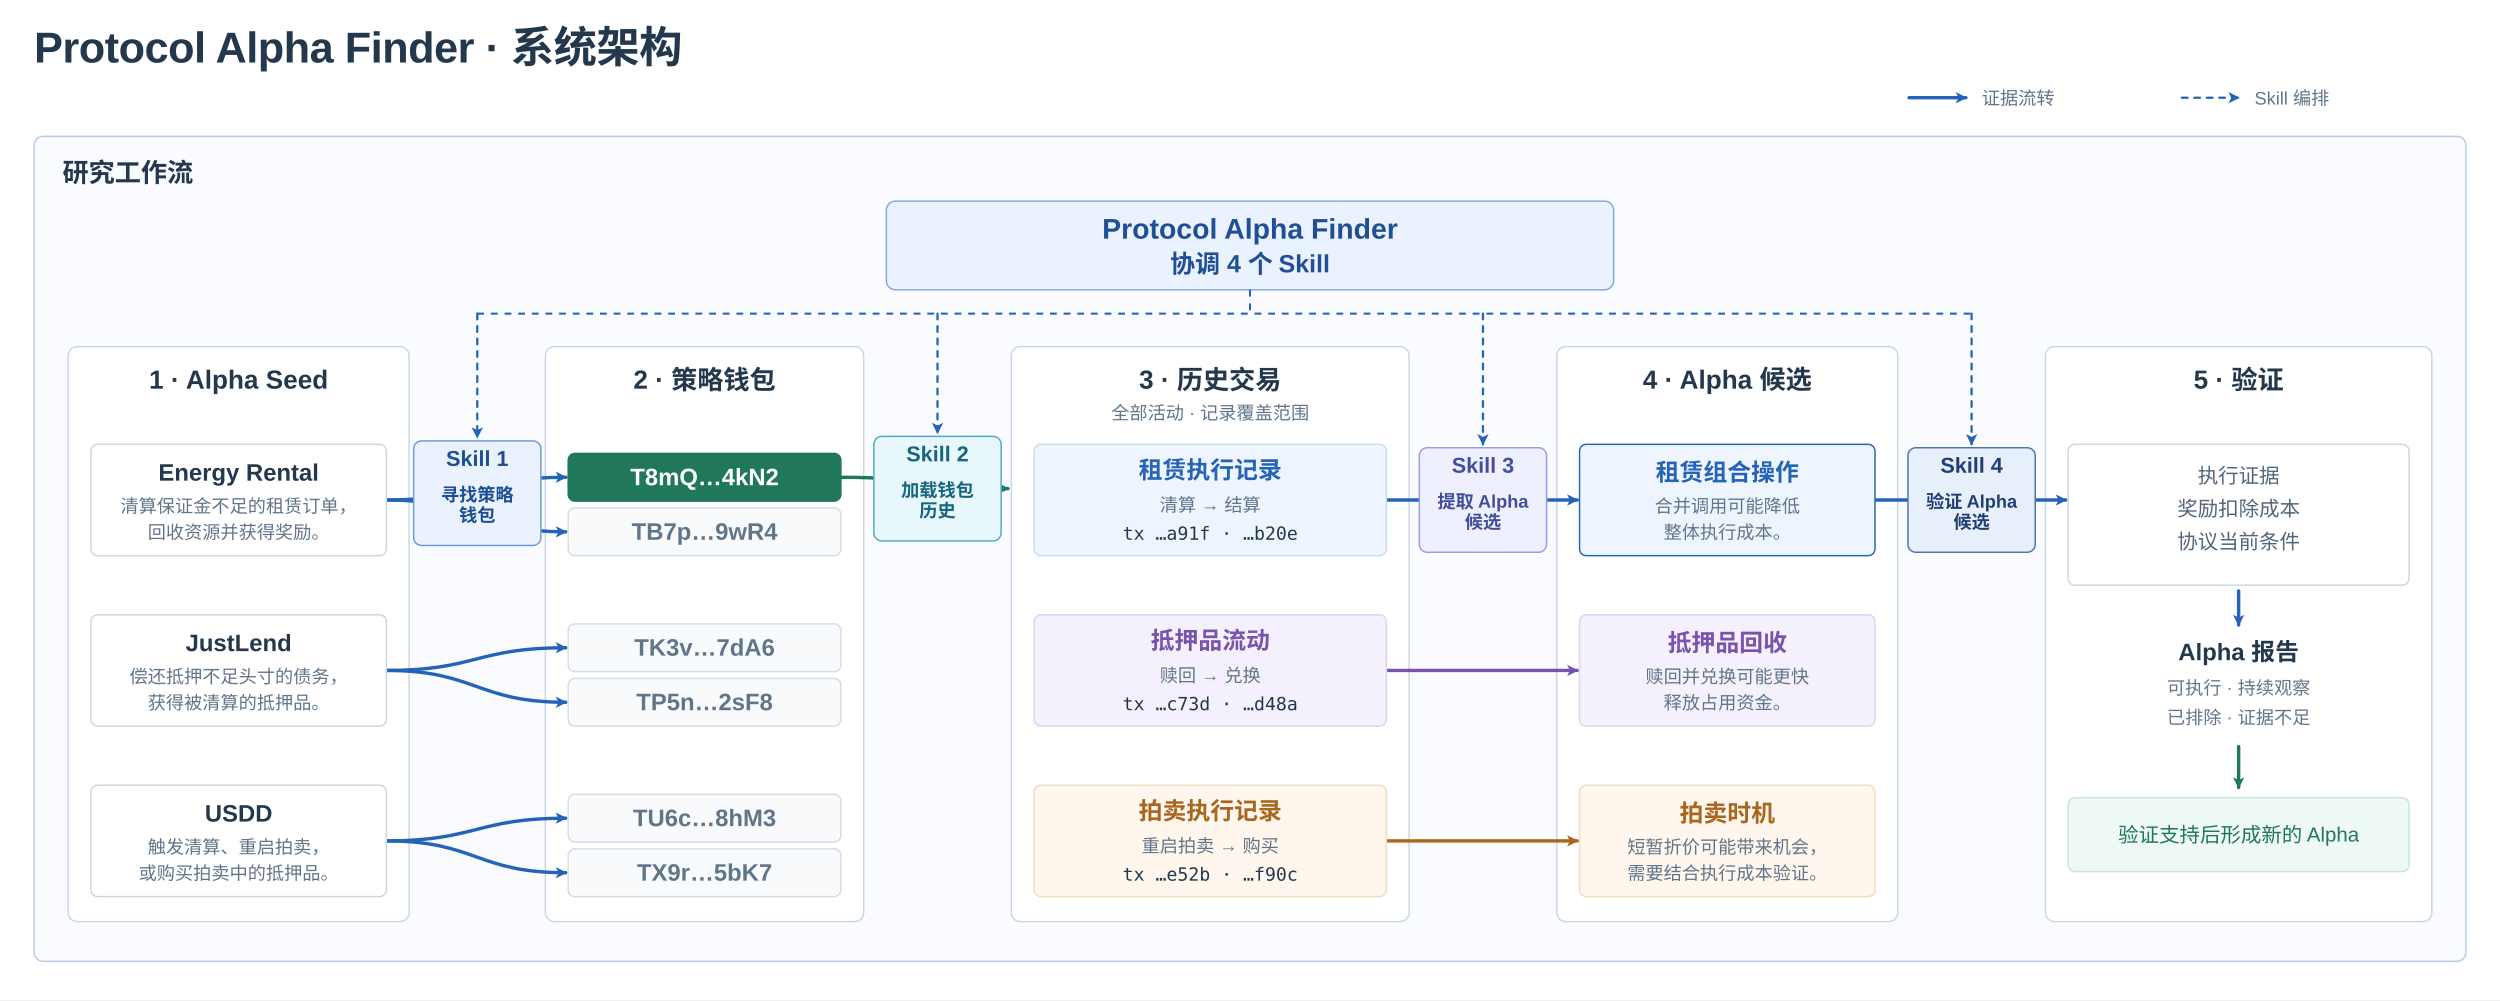
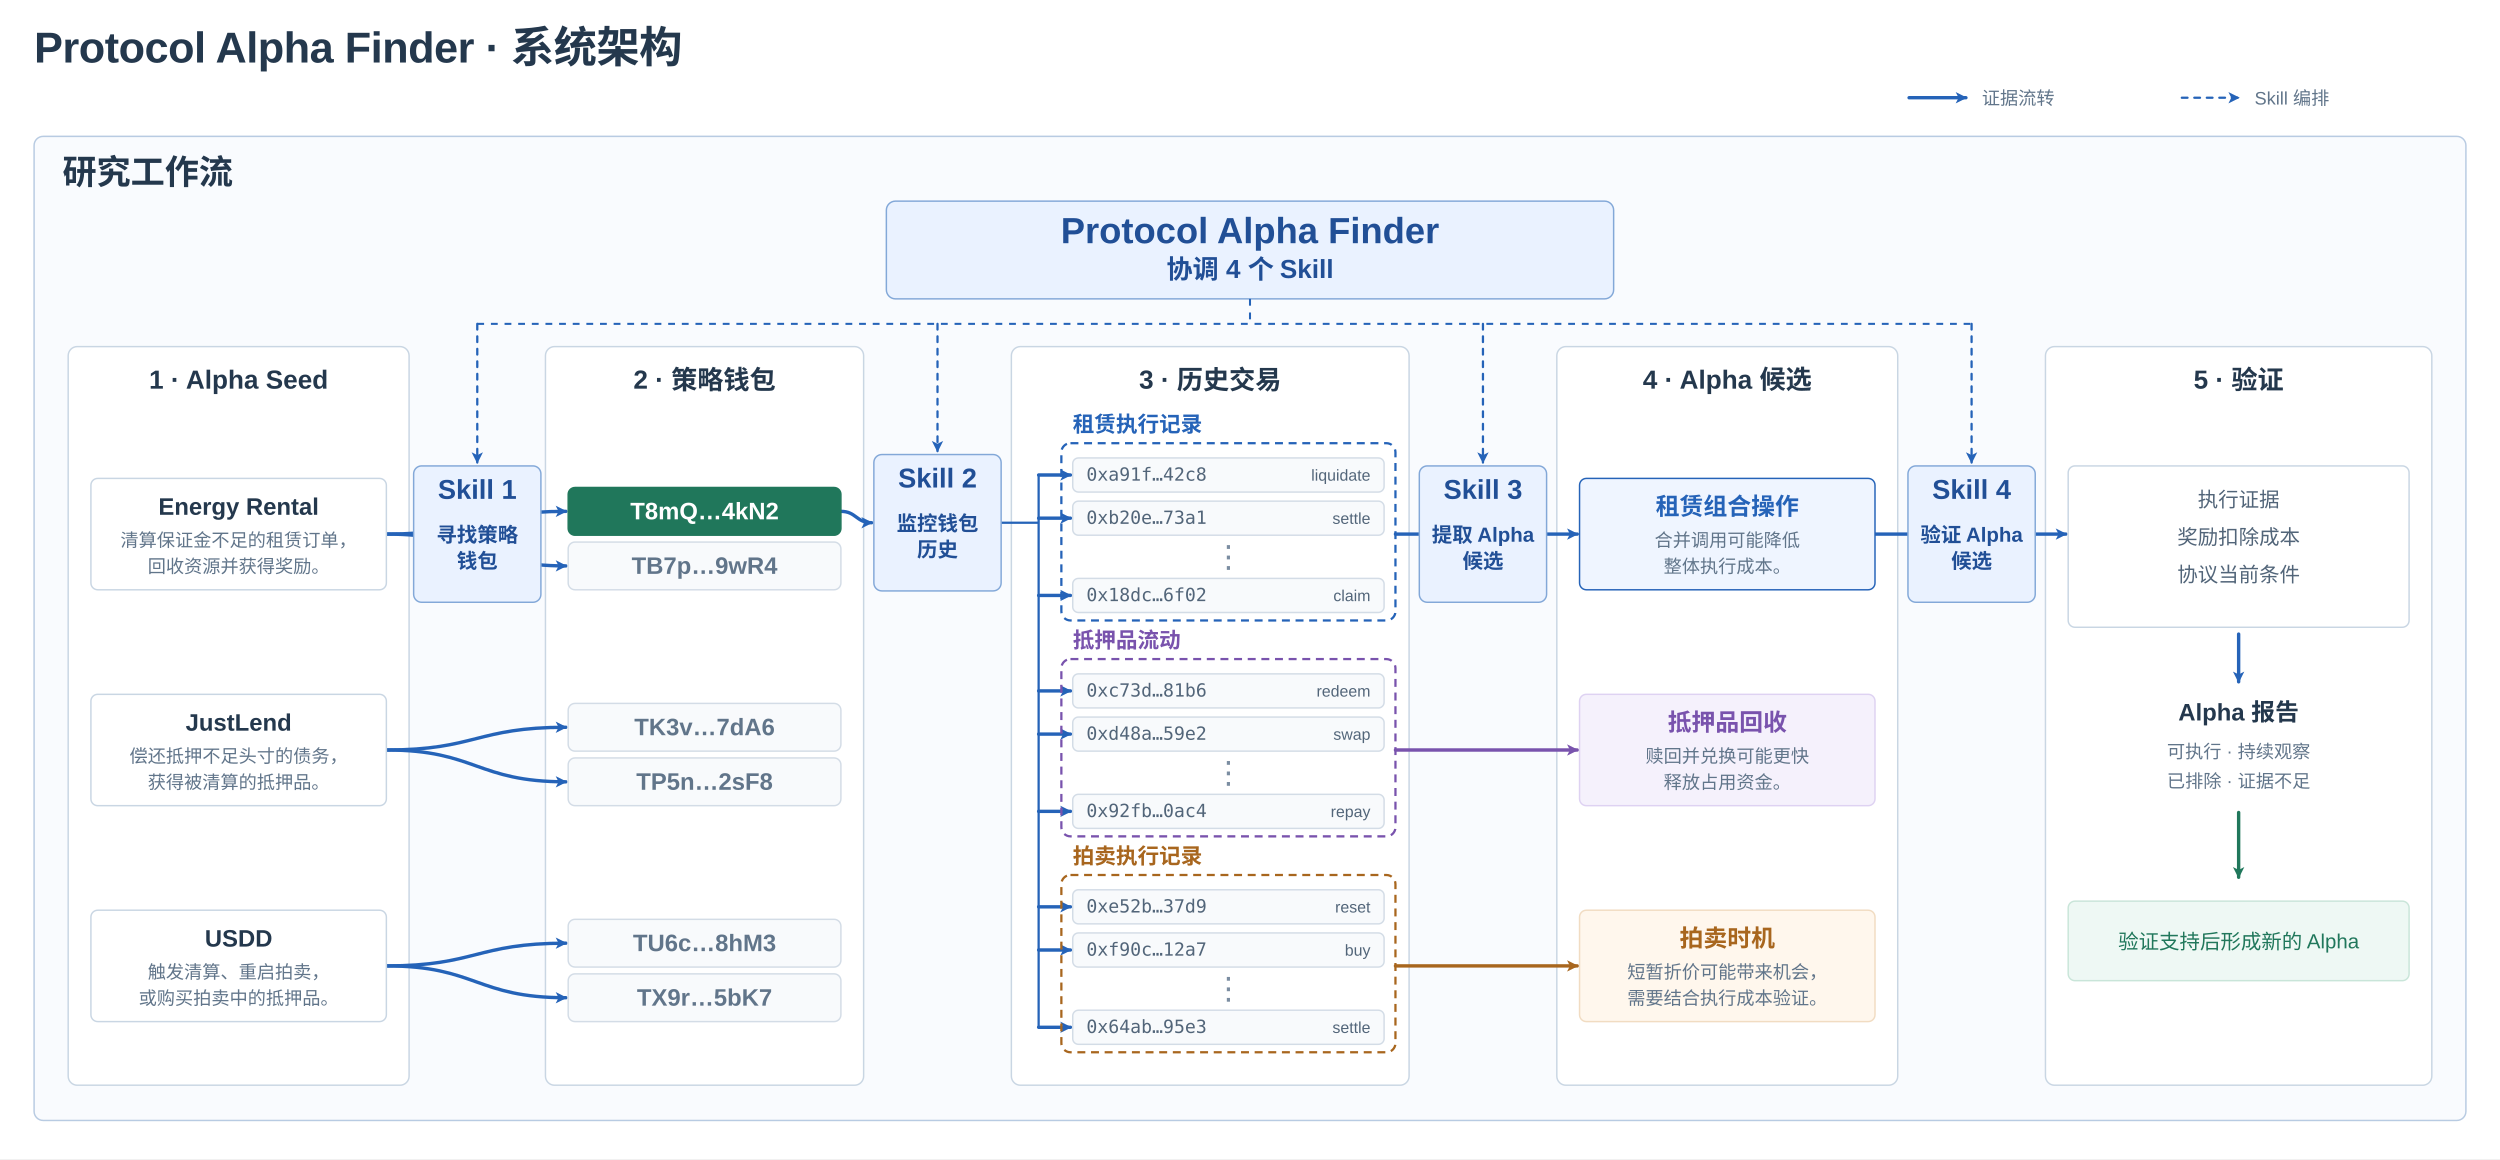
- <svg xmlns="http://www.w3.org/2000/svg" width="2200" height="880" viewBox="0 0 2200 880" role="img" aria-labelledby="title desc" xml:lang="zh-CN">
+ <svg xmlns="http://www.w3.org/2000/svg" width="2200" height="1020" viewBox="0 0 2200 1020" role="img" aria-labelledby="title desc" xml:lang="zh-CN">
  <defs>
    <marker id="a0" viewBox="0 0 10 10" refX="9" refY="5" markerWidth="10" markerHeight="10" markerUnits="userSpaceOnUse" orient="auto">
      <path d="M 0 0 L 10 5 L 0 10 L 2.5 5 Z" fill="#2563b8" />
    </marker>
    <marker id="a1" viewBox="0 0 10 10" refX="9" refY="5" markerWidth="10" markerHeight="10" markerUnits="userSpaceOnUse" orient="auto">
      <path d="M 0 0 L 10 5 L 0 10 L 2.5 5 Z" fill="#7953ad" />
    </marker>
    <marker id="a2" viewBox="0 0 10 10" refX="9" refY="5" markerWidth="10" markerHeight="10" markerUnits="userSpaceOnUse" orient="auto">
      <path d="M 0 0 L 10 5 L 0 10 L 2.5 5 Z" fill="#a8661e" />
    </marker>
    <marker id="a3" viewBox="0 0 10 10" refX="9" refY="5" markerWidth="10" markerHeight="10" markerUnits="userSpaceOnUse" orient="auto">
      <path d="M 0 0 L 10 5 L 0 10 L 2.5 5 Z" fill="#20775b" />
    </marker>
  </defs>
  <style>
text { font-family: Arial, 'PingFang SC', 'Microsoft YaHei', sans-serif; fill:#24384d; }
.title { font-size:38px; font-weight:700; letter-spacing:-.4px; }
.heading { font-size:23px; font-weight:650; }
.node { font-size:21px; font-weight:600; }
.body { font-size:18px; fill:#526579; }
.small { font-size:16px; fill:#61758a; }
.code { font-family:'SFMono-Regular',Consolas,monospace; font-size:16px; }
.label { font-size:14px; font-weight:650; letter-spacing:1px; fill:#61758a; }
</style>
-   <rect x="0" y="0" width="2200" height="880" rx="0" fill="#ffffff" stroke="none" stroke-width="1.3" />
+   <rect x="0" y="0" width="2200" height="1020" rx="0" fill="#ffffff" stroke="none" stroke-width="1.3" />
  <style>
- .skill-title { font-size:19px; font-weight:700; }
- .skill-phrase { font-size:16px; font-weight:700; }
- .coordinator-title { font-size:25px; font-weight:700; }
- .coordinator-description { font-size:22px; font-weight:700; }
+ .workflow-title { font-size:30px; font-weight:700; }
+ .skill-title { font-size:24px; font-weight:700; }
+ .skill-phrase { font-size:18px; font-weight:700; }
+ .coordinator-title { font-size:32px; font-weight:700; }
+ .coordinator-description { font-size:23px; font-weight:700; }
+ .transaction-id { font-family:'SFMono-Regular',Consolas,monospace; font-size:16px; fill:#526579; }
+ .transaction-action { font-size:14px; fill:#526579; }
+ .transaction-ellipsis { font-size:27px; fill:#7b8da1; }
+ .group-label { font-size:19px; font-weight:700; }
</style>
  <text x="30" y="55" class="title" text-anchor="start">Protocol Alpha Finder · 系统架构</text>
  <path data-kind="legend-evidence" d="M 1680 86 C 1705.0 86 1705.0 86 1730 86" stroke="#2563b8" stroke-width="3" fill="none" stroke-linecap="round" marker-end="url(#a0)" />
  <text x="1744" y="92" class="small" text-anchor="start">证据流转</text>
  <path data-kind="legend-control" d="M 1920 86 C 1945.0 86 1945.0 86 1970 86" stroke="#2563b8" stroke-width="2" fill="none" stroke-linecap="round" marker-end="url(#a0)" stroke-dasharray="5 6" />
  <text x="1984" y="92" class="small" text-anchor="start">Skill 编排</text>
-   <rect x="30" y="120" width="2140" height="726" rx="8" fill="#f9fbfe" stroke="#b8cbe2" stroke-width="1.3" />
-   <text x="55" y="160" class="heading" text-anchor="start">研究工作流</text>
-   <rect x="780" y="177" width="640" height="78" rx="8" fill="#eaf2ff" stroke="#83a8d8" stroke-width="1.3" />
-   <text x="1100" y="210" class="coordinator-title" text-anchor="middle" style="fill:#214f96">Protocol Alpha Finder</text>
-   <text x="1100" y="240" class="coordinator-description" text-anchor="middle" style="fill:#214f96">协调 4 个 Skill</text>
-   <path data-kind="coordination-bus" d="M 1100 255 V 276 M 420 276 H 1735" stroke="#2563b8" stroke-width="1.8" stroke-dasharray="6 6" fill="none" />
-   <path data-kind="skill-coordination" d="M 420 276 C 420 330.5 420 330.5 420 385" stroke="#2563b8" stroke-width="2" fill="none" stroke-linecap="round" marker-end="url(#a0)" stroke-dasharray="5 6" />
-   <path data-kind="skill-coordination" d="M 825 276 C 825 328.5 825 328.5 825 381" stroke="#2563b8" stroke-width="2" fill="none" stroke-linecap="round" marker-end="url(#a0)" stroke-dasharray="5 6" />
-   <path data-kind="skill-coordination" d="M 1305 276 C 1305 333.5 1305 333.5 1305 391" stroke="#2563b8" stroke-width="2" fill="none" stroke-linecap="round" marker-end="url(#a0)" stroke-dasharray="5 6" />
-   <path data-kind="skill-coordination" d="M 1735 276 C 1735 333.5 1735 333.5 1735 391" stroke="#2563b8" stroke-width="2" fill="none" stroke-linecap="round" marker-end="url(#a0)" stroke-dasharray="5 6" />
-   <rect x="60" y="305" width="300" height="506" rx="8" fill="#ffffff" stroke="#c9d6e3" stroke-width="1.3" />
+   <rect x="30" y="120" width="2140" height="866" rx="8" fill="#f9fbfe" stroke="#b8cbe2" stroke-width="1.3" />
+   <text x="55" y="162" class="workflow-title" text-anchor="start">研究工作流</text>
+   <rect x="780" y="177" width="640" height="86" rx="8" fill="#eaf2ff" stroke="#83a8d8" stroke-width="1.3" />
+   <text x="1100" y="214" class="coordinator-title" text-anchor="middle" style="fill:#214f96">Protocol Alpha Finder</text>
+   <text x="1100" y="245" class="coordinator-description" text-anchor="middle" style="fill:#214f96">协调 4 个 Skill</text>
+   <path data-kind="coordination-bus" d="M 1100 263 V 285 M 420 285 H 1735" stroke="#2563b8" stroke-width="1.8" stroke-dasharray="6 6" fill="none" />
+   <path data-kind="skill-coordination" d="M 420 285 C 420 346.0 420 346.0 420 407" stroke="#2563b8" stroke-width="2" fill="none" stroke-linecap="round" marker-end="url(#a0)" stroke-dasharray="5 6" />
+   <path data-kind="skill-coordination" d="M 825 285 C 825 341.0 825 341.0 825 397" stroke="#2563b8" stroke-width="2" fill="none" stroke-linecap="round" marker-end="url(#a0)" stroke-dasharray="5 6" />
+   <path data-kind="skill-coordination" d="M 1305 285 C 1305 346.0 1305 346.0 1305 407" stroke="#2563b8" stroke-width="2" fill="none" stroke-linecap="round" marker-end="url(#a0)" stroke-dasharray="5 6" />
+   <path data-kind="skill-coordination" d="M 1735 285 C 1735 346.0 1735 346.0 1735 407" stroke="#2563b8" stroke-width="2" fill="none" stroke-linecap="round" marker-end="url(#a0)" stroke-dasharray="5 6" />
+   <rect x="60" y="305" width="300" height="650" rx="8" fill="#ffffff" stroke="#c9d6e3" stroke-width="1.3" />
  <text x="210.0" y="342" class="heading" text-anchor="middle">1 · Alpha Seed</text>
-   <rect x="480" y="305" width="280" height="506" rx="8" fill="#ffffff" stroke="#c9d6e3" stroke-width="1.3" />
+   <rect x="480" y="305" width="280" height="650" rx="8" fill="#ffffff" stroke="#c9d6e3" stroke-width="1.3" />
  <text x="620.0" y="342" class="heading" text-anchor="middle">2 · 策略钱包</text>
-   <rect x="890" y="305" width="350" height="506" rx="8" fill="#ffffff" stroke="#c9d6e3" stroke-width="1.3" />
+   <rect x="890" y="305" width="350" height="650" rx="8" fill="#ffffff" stroke="#c9d6e3" stroke-width="1.3" />
  <text x="1065.0" y="342" class="heading" text-anchor="middle">3 · 历史交易</text>
-   <rect x="1370" y="305" width="300" height="506" rx="8" fill="#ffffff" stroke="#c9d6e3" stroke-width="1.3" />
+   <rect x="1370" y="305" width="300" height="650" rx="8" fill="#ffffff" stroke="#c9d6e3" stroke-width="1.3" />
  <text x="1520.0" y="342" class="heading" text-anchor="middle">4 · Alpha 候选</text>
-   <rect x="1800" y="305" width="340" height="506" rx="8" fill="#ffffff" stroke="#c9d6e3" stroke-width="1.3" />
+   <rect x="1800" y="305" width="340" height="650" rx="8" fill="#ffffff" stroke="#c9d6e3" stroke-width="1.3" />
  <text x="1970.0" y="342" class="heading" text-anchor="middle">5 · 验证</text>
-   <text x="1065" y="369" class="small" text-anchor="middle">全部活动 · 记录覆盖范围</text>
-   <path data-kind="seed-wallet" d="M 340 440 C 419.0 440 419.0 420 498 420" stroke="#2563b8" stroke-width="3" fill="none" stroke-linecap="round" marker-end="url(#a0)" />
-   <path data-kind="seed-wallet" d="M 340 440 C 419.0 440 419.0 468 498 468" stroke="#2563b8" stroke-width="3" fill="none" stroke-linecap="round" marker-end="url(#a0)" />
-   <path data-kind="seed-wallet" d="M 340 590 C 419.0 590 419.0 570 498 570" stroke="#2563b8" stroke-width="3" fill="none" stroke-linecap="round" marker-end="url(#a0)" />
-   <path data-kind="seed-wallet" d="M 340 590 C 419.0 590 419.0 618 498 618" stroke="#2563b8" stroke-width="3" fill="none" stroke-linecap="round" marker-end="url(#a0)" />
-   <path data-kind="seed-wallet" d="M 340 740 C 419.0 740 419.0 720 498 720" stroke="#2563b8" stroke-width="3" fill="none" stroke-linecap="round" marker-end="url(#a0)" />
-   <path data-kind="seed-wallet" d="M 340 740 C 419.0 740 419.0 768 498 768" stroke="#2563b8" stroke-width="3" fill="none" stroke-linecap="round" marker-end="url(#a0)" />
-   <path data-kind="wallet-history" d="M 740 420 C 813.5 420 813.5 430 887 430" stroke="#20775b" stroke-width="3" fill="none" stroke-linecap="round" marker-end="url(#a3)" />
-   <path data-kind="history-candidate" d="M 1220 440 C 1304.0 440 1304.0 440 1388 440" stroke="#2563b8" stroke-width="3" fill="none" stroke-linecap="round" marker-end="url(#a0)" />
-   <path data-kind="history-candidate" d="M 1220 590 C 1304.0 590 1304.0 590 1388 590" stroke="#7953ad" stroke-width="3" fill="none" stroke-linecap="round" marker-end="url(#a1)" />
-   <path data-kind="history-candidate" d="M 1220 740 C 1304.0 740 1304.0 740 1388 740" stroke="#a8661e" stroke-width="3" fill="none" stroke-linecap="round" marker-end="url(#a2)" />
-   <path data-kind="candidate-validation" d="M 1650 440 C 1734.0 440 1734.0 440 1818 440" stroke="#2563b8" stroke-width="3" fill="none" stroke-linecap="round" marker-end="url(#a0)" />
-   <rect x="80" y="391" width="260" height="98" rx="6" fill="#ffffff" stroke="#c9d6e3" stroke-width="1.3" />
-   <text x="210" y="423" class="node" text-anchor="middle">Energy Rental</text>
-   <text x="210" y="451" class="small" text-anchor="middle">清算保证金不足的租赁订单，</text>
-   <text x="210" y="474" class="small" text-anchor="middle">回收资源并获得奖励。</text>
-   <rect x="910" y="391" width="310" height="98" rx="6" fill="#eff5ff" stroke="#c8daf8" stroke-width="1.3" />
-   <text x="1065" y="421" class="node" text-anchor="middle" style="fill:#2563b8">租赁执行记录</text>
-   <text x="1065" y="450" class="small" text-anchor="middle">清算 → 结算</text>
-   <text x="1065" y="475" class="code" text-anchor="middle">tx …a91f · …b20e</text>
-   <rect x="1390" y="391" width="260" height="98" rx="6" fill="#eff5ff" stroke="#2563b8" stroke-width="1.3" />
-   <text x="1520" y="423" class="node" text-anchor="middle" style="fill:#2563b8">租赁组合操作</text>
-   <text x="1520" y="451" class="small" text-anchor="middle">合并调用可能降低</text>
-   <text x="1520" y="474" class="small" text-anchor="middle">整体执行成本。</text>
-   <rect x="80" y="541" width="260" height="98" rx="6" fill="#ffffff" stroke="#c9d6e3" stroke-width="1.3" />
-   <text x="210" y="573" class="node" text-anchor="middle">JustLend</text>
-   <text x="210" y="601" class="small" text-anchor="middle">偿还抵押不足头寸的债务，</text>
-   <text x="210" y="624" class="small" text-anchor="middle">获得被清算的抵押品。</text>
-   <rect x="910" y="541" width="310" height="98" rx="6" fill="#f5f1fc" stroke="#ded2f2" stroke-width="1.3" />
-   <text x="1065" y="571" class="node" text-anchor="middle" style="fill:#7953ad">抵押品流动</text>
-   <text x="1065" y="600" class="small" text-anchor="middle">赎回 → 兑换</text>
-   <text x="1065" y="625" class="code" text-anchor="middle">tx …c73d · …d48a</text>
-   <rect x="1390" y="541" width="260" height="98" rx="6" fill="#f5f1fc" stroke="#ded2f2" stroke-width="1.3" />
-   <text x="1520" y="573" class="node" text-anchor="middle" style="fill:#7953ad">抵押品回收</text>
-   <text x="1520" y="601" class="small" text-anchor="middle">赎回并兑换可能更快</text>
-   <text x="1520" y="624" class="small" text-anchor="middle">释放占用资金。</text>
-   <rect x="80" y="691" width="260" height="98" rx="6" fill="#ffffff" stroke="#c9d6e3" stroke-width="1.3" />
-   <text x="210" y="723" class="node" text-anchor="middle">USDD</text>
-   <text x="210" y="751" class="small" text-anchor="middle">触发清算、重启拍卖，</text>
-   <text x="210" y="774" class="small" text-anchor="middle">或购买拍卖中的抵押品。</text>
-   <rect x="910" y="691" width="310" height="98" rx="6" fill="#fff7ed" stroke="#f1dcc2" stroke-width="1.3" />
-   <text x="1065" y="721" class="node" text-anchor="middle" style="fill:#a8661e">拍卖执行记录</text>
-   <text x="1065" y="750" class="small" text-anchor="middle">重启拍卖 → 购买</text>
-   <text x="1065" y="775" class="code" text-anchor="middle">tx …e52b · …f90c</text>
-   <rect x="1390" y="691" width="260" height="98" rx="6" fill="#fff7ed" stroke="#f1dcc2" stroke-width="1.3" />
-   <text x="1520" y="723" class="node" text-anchor="middle" style="fill:#a8661e">拍卖时机</text>
-   <text x="1520" y="751" class="small" text-anchor="middle">短暂折价可能带来机会，</text>
-   <text x="1520" y="774" class="small" text-anchor="middle">需要结合执行成本验证。</text>
-   <rect x="500" y="399" width="240" height="42" rx="6" fill="#20775b" stroke="#20775b" stroke-width="1.3" />
-   <text x="620" y="427" class="node" text-anchor="middle" style="fill:#ffffff">T8mQ…4kN2</text>
-   <rect x="500" y="447" width="240" height="42" rx="6" fill="#f8fafc" stroke="#d3dce6" stroke-width="1.3" />
-   <text x="620" y="475" class="node" text-anchor="middle" style="fill:#61758a">TB7p…9wR4</text>
-   <rect x="500" y="549" width="240" height="42" rx="6" fill="#f8fafc" stroke="#d3dce6" stroke-width="1.3" />
-   <text x="620" y="577" class="node" text-anchor="middle" style="fill:#61758a">TK3v…7dA6</text>
-   <rect x="500" y="597" width="240" height="42" rx="6" fill="#f8fafc" stroke="#d3dce6" stroke-width="1.3" />
-   <text x="620" y="625" class="node" text-anchor="middle" style="fill:#61758a">TP5n…2sF8</text>
-   <rect x="500" y="699" width="240" height="42" rx="6" fill="#f8fafc" stroke="#d3dce6" stroke-width="1.3" />
-   <text x="620" y="727" class="node" text-anchor="middle" style="fill:#61758a">TU6c…8hM3</text>
-   <rect x="500" y="747" width="240" height="42" rx="6" fill="#f8fafc" stroke="#d3dce6" stroke-width="1.3" />
-   <text x="620" y="775" class="node" text-anchor="middle" style="fill:#61758a">TX9r…5bK7</text>
-   <rect x="364" y="388" width="112" height="92" rx="7" fill="#eaf2ff" stroke="#6c9ad9" stroke-width="1.3" />
-   <text x="420" y="410" class="skill-title" text-anchor="middle" style="fill:#1d4f91">Skill 1</text>
-   <text x="420" y="441" class="skill-phrase" text-anchor="middle" style="fill:#1d4f91">寻找策略</text>
-   <text x="420" y="459" class="skill-phrase" text-anchor="middle" style="fill:#1d4f91">钱包</text>
-   <rect x="769" y="384" width="112" height="92" rx="7" fill="#e7f7fc" stroke="#53a9c7" stroke-width="1.3" />
-   <text x="825" y="406" class="skill-title" text-anchor="middle" style="fill:#17667e">Skill 2</text>
-   <text x="825" y="437" class="skill-phrase" text-anchor="middle" style="fill:#17667e">加载钱包</text>
-   <text x="825" y="455" class="skill-phrase" text-anchor="middle" style="fill:#17667e">历史</text>
-   <rect x="1249" y="394" width="112" height="92" rx="7" fill="#eef0ff" stroke="#929fe8" stroke-width="1.3" />
-   <text x="1305" y="416" class="skill-title" text-anchor="middle" style="fill:#434e9b">Skill 3</text>
-   <text x="1305" y="447" class="skill-phrase" text-anchor="middle" style="fill:#434e9b">提取 Alpha</text>
-   <text x="1305" y="465" class="skill-phrase" text-anchor="middle" style="fill:#434e9b">候选</text>
-   <rect x="1679" y="394" width="112" height="92" rx="7" fill="#e7effb" stroke="#4d74ad" stroke-width="1.3" />
-   <text x="1735" y="416" class="skill-title" text-anchor="middle" style="fill:#213f74">Skill 4</text>
-   <text x="1735" y="447" class="skill-phrase" text-anchor="middle" style="fill:#213f74">验证 Alpha</text>
-   <text x="1735" y="465" class="skill-phrase" text-anchor="middle" style="fill:#213f74">候选</text>
-   <rect x="1820" y="391" width="300" height="124" rx="6" fill="#ffffff" stroke="#c9d6e3" stroke-width="1.3" />
-   <text x="1970" y="425" class="body" text-anchor="middle">执行证据</text>
-   <text x="1970" y="454" class="body" text-anchor="middle">奖励扣除成本</text>
-   <text x="1970" y="483" class="body" text-anchor="middle">协议当前条件</text>
-   <path data-kind="validation-report" d="M 1970 520 C 1970 535.0 1970 535.0 1970 550" stroke="#2563b8" stroke-width="3" fill="none" stroke-linecap="round" marker-end="url(#a0)" />
-   <text x="1970" y="581" class="node" text-anchor="middle">Alpha 报告</text>
-   <text x="1970" y="611" class="small" text-anchor="middle">可执行 · 持续观察</text>
-   <text x="1970" y="637" class="small" text-anchor="middle">已排除 · 证据不足</text>
-   <path data-kind="report-new-alpha" d="M 1970 657 C 1970 675.0 1970 675.0 1970 693" stroke="#20775b" stroke-width="3" fill="none" stroke-linecap="round" marker-end="url(#a3)" />
-   <rect x="1820" y="702" width="300" height="65" rx="6" fill="#eef8f4" stroke="#c9e5d9" stroke-width="1.3" />
-   <text x="1970" y="741" class="body" text-anchor="middle" style="fill:#20775b">验证支持后形成新的 Alpha</text>
+   <path data-kind="seed-wallet" d="M 340 470 C 419.0 470 419.0 450 498 450" stroke="#2563b8" stroke-width="3" fill="none" stroke-linecap="round" marker-end="url(#a0)" />
+   <path data-kind="seed-wallet" d="M 340 470 C 419.0 470 419.0 498 498 498" stroke="#2563b8" stroke-width="3" fill="none" stroke-linecap="round" marker-end="url(#a0)" />
+   <path data-kind="seed-wallet" d="M 340 660 C 419.0 660 419.0 640 498 640" stroke="#2563b8" stroke-width="3" fill="none" stroke-linecap="round" marker-end="url(#a0)" />
+   <path data-kind="seed-wallet" d="M 340 660 C 419.0 660 419.0 688 498 688" stroke="#2563b8" stroke-width="3" fill="none" stroke-linecap="round" marker-end="url(#a0)" />
+   <path data-kind="seed-wallet" d="M 340 850 C 419.0 850 419.0 830 498 830" stroke="#2563b8" stroke-width="3" fill="none" stroke-linecap="round" marker-end="url(#a0)" />
+   <path data-kind="seed-wallet" d="M 340 850 C 419.0 850 419.0 878 498 878" stroke="#2563b8" stroke-width="3" fill="none" stroke-linecap="round" marker-end="url(#a0)" />
+   <path data-kind="wallet-history" d="M 740 450 C 753.5 450 753.5 460 767 460" stroke="#2563b8" stroke-width="3" fill="none" stroke-linecap="round" marker-end="url(#a0)" />
+   <path data-kind="monitor-feed" d="M 881 460 H 914 M 914 418 V 904" stroke="#2563b8" stroke-width="2" fill="none" stroke-linecap="round" />
+   <path data-kind="monitored-transaction" d="M 914 418 C 928.0 418 928.0 418 942 418" stroke="#2563b8" stroke-width="3" fill="none" stroke-linecap="round" marker-end="url(#a0)" />
+   <path data-kind="monitored-transaction" d="M 914 456 C 928.0 456 928.0 456 942 456" stroke="#2563b8" stroke-width="3" fill="none" stroke-linecap="round" marker-end="url(#a0)" />
+   <path data-kind="monitored-transaction" d="M 914 524 C 928.0 524 928.0 524 942 524" stroke="#2563b8" stroke-width="3" fill="none" stroke-linecap="round" marker-end="url(#a0)" />
+   <path data-kind="monitored-transaction" d="M 914 608 C 928.0 608 928.0 608 942 608" stroke="#2563b8" stroke-width="3" fill="none" stroke-linecap="round" marker-end="url(#a0)" />
+   <path data-kind="monitored-transaction" d="M 914 646 C 928.0 646 928.0 646 942 646" stroke="#2563b8" stroke-width="3" fill="none" stroke-linecap="round" marker-end="url(#a0)" />
+   <path data-kind="monitored-transaction" d="M 914 714 C 928.0 714 928.0 714 942 714" stroke="#2563b8" stroke-width="3" fill="none" stroke-linecap="round" marker-end="url(#a0)" />
+   <path data-kind="monitored-transaction" d="M 914 798 C 928.0 798 928.0 798 942 798" stroke="#2563b8" stroke-width="3" fill="none" stroke-linecap="round" marker-end="url(#a0)" />
+   <path data-kind="monitored-transaction" d="M 914 836 C 928.0 836 928.0 836 942 836" stroke="#2563b8" stroke-width="3" fill="none" stroke-linecap="round" marker-end="url(#a0)" />
+   <path data-kind="monitored-transaction" d="M 914 904 C 928.0 904 928.0 904 942 904" stroke="#2563b8" stroke-width="3" fill="none" stroke-linecap="round" marker-end="url(#a0)" />
+   <path data-kind="history-candidate" d="M 1228 470 C 1308.0 470 1308.0 470 1388 470" stroke="#2563b8" stroke-width="3" fill="none" stroke-linecap="round" marker-end="url(#a0)" />
+   <path data-kind="history-candidate" d="M 1228 660 C 1308.0 660 1308.0 660 1388 660" stroke="#7953ad" stroke-width="3" fill="none" stroke-linecap="round" marker-end="url(#a1)" />
+   <path data-kind="history-candidate" d="M 1228 850 C 1308.0 850 1308.0 850 1388 850" stroke="#a8661e" stroke-width="3" fill="none" stroke-linecap="round" marker-end="url(#a2)" />
+   <path data-kind="candidate-validation" d="M 1650 470 C 1734.0 470 1734.0 470 1818 470" stroke="#2563b8" stroke-width="3" fill="none" stroke-linecap="round" marker-end="url(#a0)" />
+   <rect x="80" y="421" width="260" height="98" rx="6" fill="#ffffff" stroke="#c9d6e3" stroke-width="1.3" />
+   <text x="210" y="453" class="node" text-anchor="middle">Energy Rental</text>
+   <text x="210" y="481" class="small" text-anchor="middle">清算保证金不足的租赁订单，</text>
+   <text x="210" y="504" class="small" text-anchor="middle">回收资源并获得奖励。</text>
+   <rect data-kind="transaction-group" x="934" y="390" width="294" height="156" rx="8" fill="none" stroke="#2563b8" stroke-width="2" stroke-dasharray="7 5" />
+   <text x="944" y="380" class="group-label" text-anchor="start" style="fill:#2563b8">租赁执行记录</text>
+   <g data-kind="transaction-row">
+     <rect x="944" y="403" width="274" height="30" rx="5" fill="#f8fafc" stroke="#d3dce6" stroke-width="1.3" />
+     <text x="956" y="423" class="transaction-id" text-anchor="start">0xa91f…42c8</text>
+     <text x="1206" y="423" class="transaction-action" text-anchor="end">liquidate</text>
+   </g>
+   <g data-kind="transaction-row">
+     <rect x="944" y="441" width="274" height="30" rx="5" fill="#f8fafc" stroke="#d3dce6" stroke-width="1.3" />
+     <text x="956" y="461" class="transaction-id" text-anchor="start">0xb20e…73a1</text>
+     <text x="1206" y="461" class="transaction-action" text-anchor="end">settle</text>
+   </g>
+   <g data-kind="transaction-row">
+     <rect x="944" y="509" width="274" height="30" rx="5" fill="#f8fafc" stroke="#d3dce6" stroke-width="1.3" />
+     <text x="956" y="529" class="transaction-id" text-anchor="start">0x18dc…6f02</text>
+     <text x="1206" y="529" class="transaction-action" text-anchor="end">claim</text>
+   </g>
+   <text x="1081" y="499" class="transaction-ellipsis" text-anchor="middle">⋮</text>
+   <rect x="1390" y="421" width="260" height="98" rx="6" fill="#eff5ff" stroke="#2563b8" stroke-width="1.3" />
+   <text x="1520" y="453" class="node" text-anchor="middle" style="fill:#2563b8">租赁组合操作</text>
+   <text x="1520" y="481" class="small" text-anchor="middle">合并调用可能降低</text>
+   <text x="1520" y="504" class="small" text-anchor="middle">整体执行成本。</text>
+   <rect x="80" y="611" width="260" height="98" rx="6" fill="#ffffff" stroke="#c9d6e3" stroke-width="1.3" />
+   <text x="210" y="643" class="node" text-anchor="middle">JustLend</text>
+   <text x="210" y="671" class="small" text-anchor="middle">偿还抵押不足头寸的债务，</text>
+   <text x="210" y="694" class="small" text-anchor="middle">获得被清算的抵押品。</text>
+   <rect data-kind="transaction-group" x="934" y="580" width="294" height="156" rx="8" fill="none" stroke="#7953ad" stroke-width="2" stroke-dasharray="7 5" />
+   <text x="944" y="570" class="group-label" text-anchor="start" style="fill:#7953ad">抵押品流动</text>
+   <g data-kind="transaction-row">
+     <rect x="944" y="593" width="274" height="30" rx="5" fill="#f8fafc" stroke="#d3dce6" stroke-width="1.3" />
+     <text x="956" y="613" class="transaction-id" text-anchor="start">0xc73d…81b6</text>
+     <text x="1206" y="613" class="transaction-action" text-anchor="end">redeem</text>
+   </g>
+   <g data-kind="transaction-row">
+     <rect x="944" y="631" width="274" height="30" rx="5" fill="#f8fafc" stroke="#d3dce6" stroke-width="1.3" />
+     <text x="956" y="651" class="transaction-id" text-anchor="start">0xd48a…59e2</text>
+     <text x="1206" y="651" class="transaction-action" text-anchor="end">swap</text>
+   </g>
+   <g data-kind="transaction-row">
+     <rect x="944" y="699" width="274" height="30" rx="5" fill="#f8fafc" stroke="#d3dce6" stroke-width="1.3" />
+     <text x="956" y="719" class="transaction-id" text-anchor="start">0x92fb…0ac4</text>
+     <text x="1206" y="719" class="transaction-action" text-anchor="end">repay</text>
+   </g>
+   <text x="1081" y="689" class="transaction-ellipsis" text-anchor="middle">⋮</text>
+   <rect x="1390" y="611" width="260" height="98" rx="6" fill="#f5f1fc" stroke="#ded2f2" stroke-width="1.3" />
+   <text x="1520" y="643" class="node" text-anchor="middle" style="fill:#7953ad">抵押品回收</text>
+   <text x="1520" y="671" class="small" text-anchor="middle">赎回并兑换可能更快</text>
+   <text x="1520" y="694" class="small" text-anchor="middle">释放占用资金。</text>
+   <rect x="80" y="801" width="260" height="98" rx="6" fill="#ffffff" stroke="#c9d6e3" stroke-width="1.3" />
+   <text x="210" y="833" class="node" text-anchor="middle">USDD</text>
+   <text x="210" y="861" class="small" text-anchor="middle">触发清算、重启拍卖，</text>
+   <text x="210" y="884" class="small" text-anchor="middle">或购买拍卖中的抵押品。</text>
+   <rect data-kind="transaction-group" x="934" y="770" width="294" height="156" rx="8" fill="none" stroke="#a8661e" stroke-width="2" stroke-dasharray="7 5" />
+   <text x="944" y="760" class="group-label" text-anchor="start" style="fill:#a8661e">拍卖执行记录</text>
+   <g data-kind="transaction-row">
+     <rect x="944" y="783" width="274" height="30" rx="5" fill="#f8fafc" stroke="#d3dce6" stroke-width="1.3" />
+     <text x="956" y="803" class="transaction-id" text-anchor="start">0xe52b…37d9</text>
+     <text x="1206" y="803" class="transaction-action" text-anchor="end">reset</text>
+   </g>
+   <g data-kind="transaction-row">
+     <rect x="944" y="821" width="274" height="30" rx="5" fill="#f8fafc" stroke="#d3dce6" stroke-width="1.3" />
+     <text x="956" y="841" class="transaction-id" text-anchor="start">0xf90c…12a7</text>
+     <text x="1206" y="841" class="transaction-action" text-anchor="end">buy</text>
+   </g>
+   <g data-kind="transaction-row">
+     <rect x="944" y="889" width="274" height="30" rx="5" fill="#f8fafc" stroke="#d3dce6" stroke-width="1.3" />
+     <text x="956" y="909" class="transaction-id" text-anchor="start">0x64ab…95e3</text>
+     <text x="1206" y="909" class="transaction-action" text-anchor="end">settle</text>
+   </g>
+   <text x="1081" y="879" class="transaction-ellipsis" text-anchor="middle">⋮</text>
+   <rect x="1390" y="801" width="260" height="98" rx="6" fill="#fff7ed" stroke="#f1dcc2" stroke-width="1.3" />
+   <text x="1520" y="833" class="node" text-anchor="middle" style="fill:#a8661e">拍卖时机</text>
+   <text x="1520" y="861" class="small" text-anchor="middle">短暂折价可能带来机会，</text>
+   <text x="1520" y="884" class="small" text-anchor="middle">需要结合执行成本验证。</text>
+   <rect x="500" y="429" width="240" height="42" rx="6" fill="#20775b" stroke="#20775b" stroke-width="1.3" />
+   <text x="620" y="457" class="node" text-anchor="middle" style="fill:#ffffff">T8mQ…4kN2</text>
+   <rect x="500" y="477" width="240" height="42" rx="6" fill="#f8fafc" stroke="#d3dce6" stroke-width="1.3" />
+   <text x="620" y="505" class="node" text-anchor="middle" style="fill:#61758a">TB7p…9wR4</text>
+   <rect x="500" y="619" width="240" height="42" rx="6" fill="#f8fafc" stroke="#d3dce6" stroke-width="1.3" />
+   <text x="620" y="647" class="node" text-anchor="middle" style="fill:#61758a">TK3v…7dA6</text>
+   <rect x="500" y="667" width="240" height="42" rx="6" fill="#f8fafc" stroke="#d3dce6" stroke-width="1.3" />
+   <text x="620" y="695" class="node" text-anchor="middle" style="fill:#61758a">TP5n…2sF8</text>
+   <rect x="500" y="809" width="240" height="42" rx="6" fill="#f8fafc" stroke="#d3dce6" stroke-width="1.3" />
+   <text x="620" y="837" class="node" text-anchor="middle" style="fill:#61758a">TU6c…8hM3</text>
+   <rect x="500" y="857" width="240" height="42" rx="6" fill="#f8fafc" stroke="#d3dce6" stroke-width="1.3" />
+   <text x="620" y="885" class="node" text-anchor="middle" style="fill:#61758a">TX9r…5bK7</text>
+   <g data-kind="skill-badge">
+     <rect x="364" y="410" width="112" height="120" rx="7" fill="#eaf2ff" stroke="#83a8d8" stroke-width="1.3" />
+     <text x="420" y="439" class="skill-title" text-anchor="middle" style="fill:#214f96">Skill 1</text>
+     <text x="420" y="477" class="skill-phrase" text-anchor="middle" style="fill:#214f96">寻找策略</text>
+     <text x="420" y="500" class="skill-phrase" text-anchor="middle" style="fill:#214f96">钱包</text>
+   </g>
+   <g data-kind="skill-badge">
+     <rect x="769" y="400" width="112" height="120" rx="7" fill="#eaf2ff" stroke="#83a8d8" stroke-width="1.3" />
+     <text x="825" y="429" class="skill-title" text-anchor="middle" style="fill:#214f96">Skill 2</text>
+     <text x="825" y="467" class="skill-phrase" text-anchor="middle" style="fill:#214f96">监控钱包</text>
+     <text x="825" y="490" class="skill-phrase" text-anchor="middle" style="fill:#214f96">历史</text>
+   </g>
+   <g data-kind="skill-badge">
+     <rect x="1249" y="410" width="112" height="120" rx="7" fill="#eaf2ff" stroke="#83a8d8" stroke-width="1.3" />
+     <text x="1305" y="439" class="skill-title" text-anchor="middle" style="fill:#214f96">Skill 3</text>
+     <text x="1305" y="477" class="skill-phrase" text-anchor="middle" style="fill:#214f96">提取 Alpha</text>
+     <text x="1305" y="500" class="skill-phrase" text-anchor="middle" style="fill:#214f96">候选</text>
+   </g>
+   <g data-kind="skill-badge">
+     <rect x="1679" y="410" width="112" height="120" rx="7" fill="#eaf2ff" stroke="#83a8d8" stroke-width="1.3" />
+     <text x="1735" y="439" class="skill-title" text-anchor="middle" style="fill:#214f96">Skill 4</text>
+     <text x="1735" y="477" class="skill-phrase" text-anchor="middle" style="fill:#214f96">验证 Alpha</text>
+     <text x="1735" y="500" class="skill-phrase" text-anchor="middle" style="fill:#214f96">候选</text>
+   </g>
+   <rect x="1820" y="410" width="300" height="142" rx="6" fill="#ffffff" stroke="#c9d6e3" stroke-width="1.3" />
+   <text x="1970" y="446" class="body" text-anchor="middle">执行证据</text>
+   <text x="1970" y="479" class="body" text-anchor="middle">奖励扣除成本</text>
+   <text x="1970" y="512" class="body" text-anchor="middle">协议当前条件</text>
+   <path data-kind="validation-report" d="M 1970 558 C 1970 579.0 1970 579.0 1970 600" stroke="#2563b8" stroke-width="3" fill="none" stroke-linecap="round" marker-end="url(#a0)" />
+   <text x="1970" y="634" class="node" text-anchor="middle">Alpha 报告</text>
+   <text x="1970" y="667" class="small" text-anchor="middle">可执行 · 持续观察</text>
+   <text x="1970" y="693" class="small" text-anchor="middle">已排除 · 证据不足</text>
+   <path data-kind="report-new-alpha" d="M 1970 715 C 1970 743.5 1970 743.5 1970 772" stroke="#20775b" stroke-width="3" fill="none" stroke-linecap="round" marker-end="url(#a3)" />
+   <rect x="1820" y="793" width="300" height="70" rx="6" fill="#eef8f4" stroke="#c9e5d9" stroke-width="1.3" />
+   <text x="1970" y="835" class="body" text-anchor="middle" style="fill:#20775b">验证支持后形成新的 Alpha</text>
</svg>
